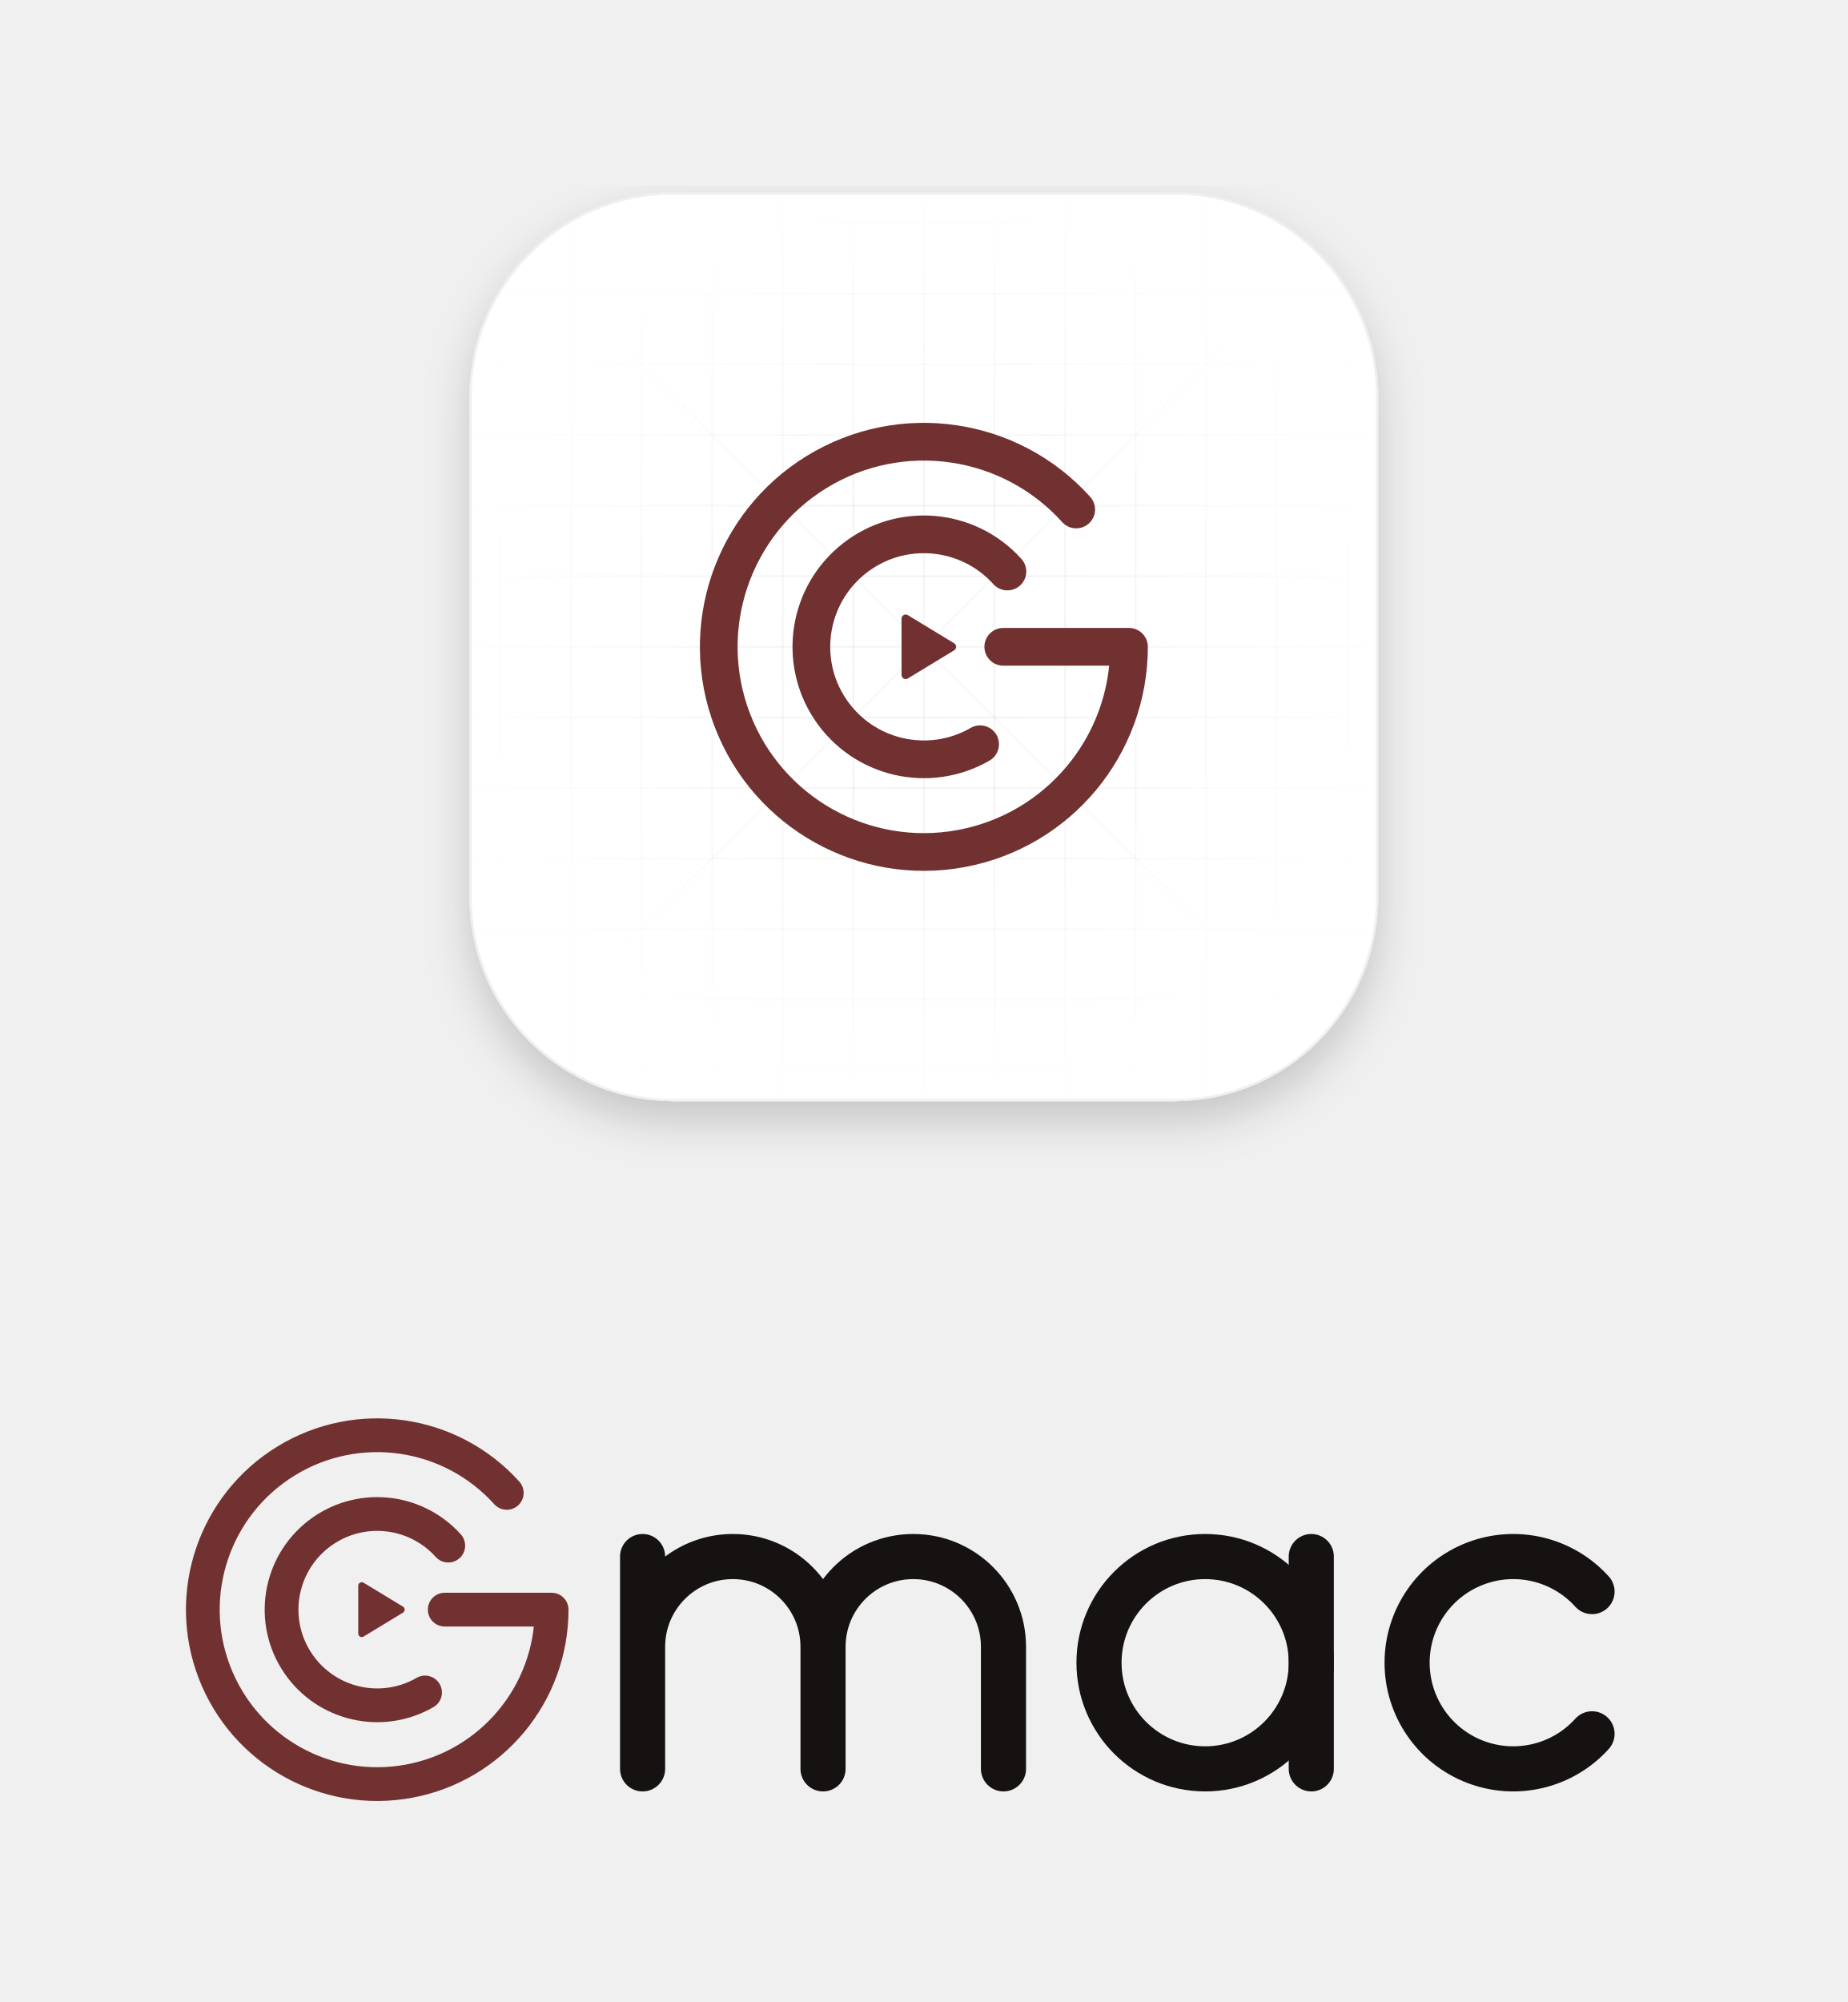
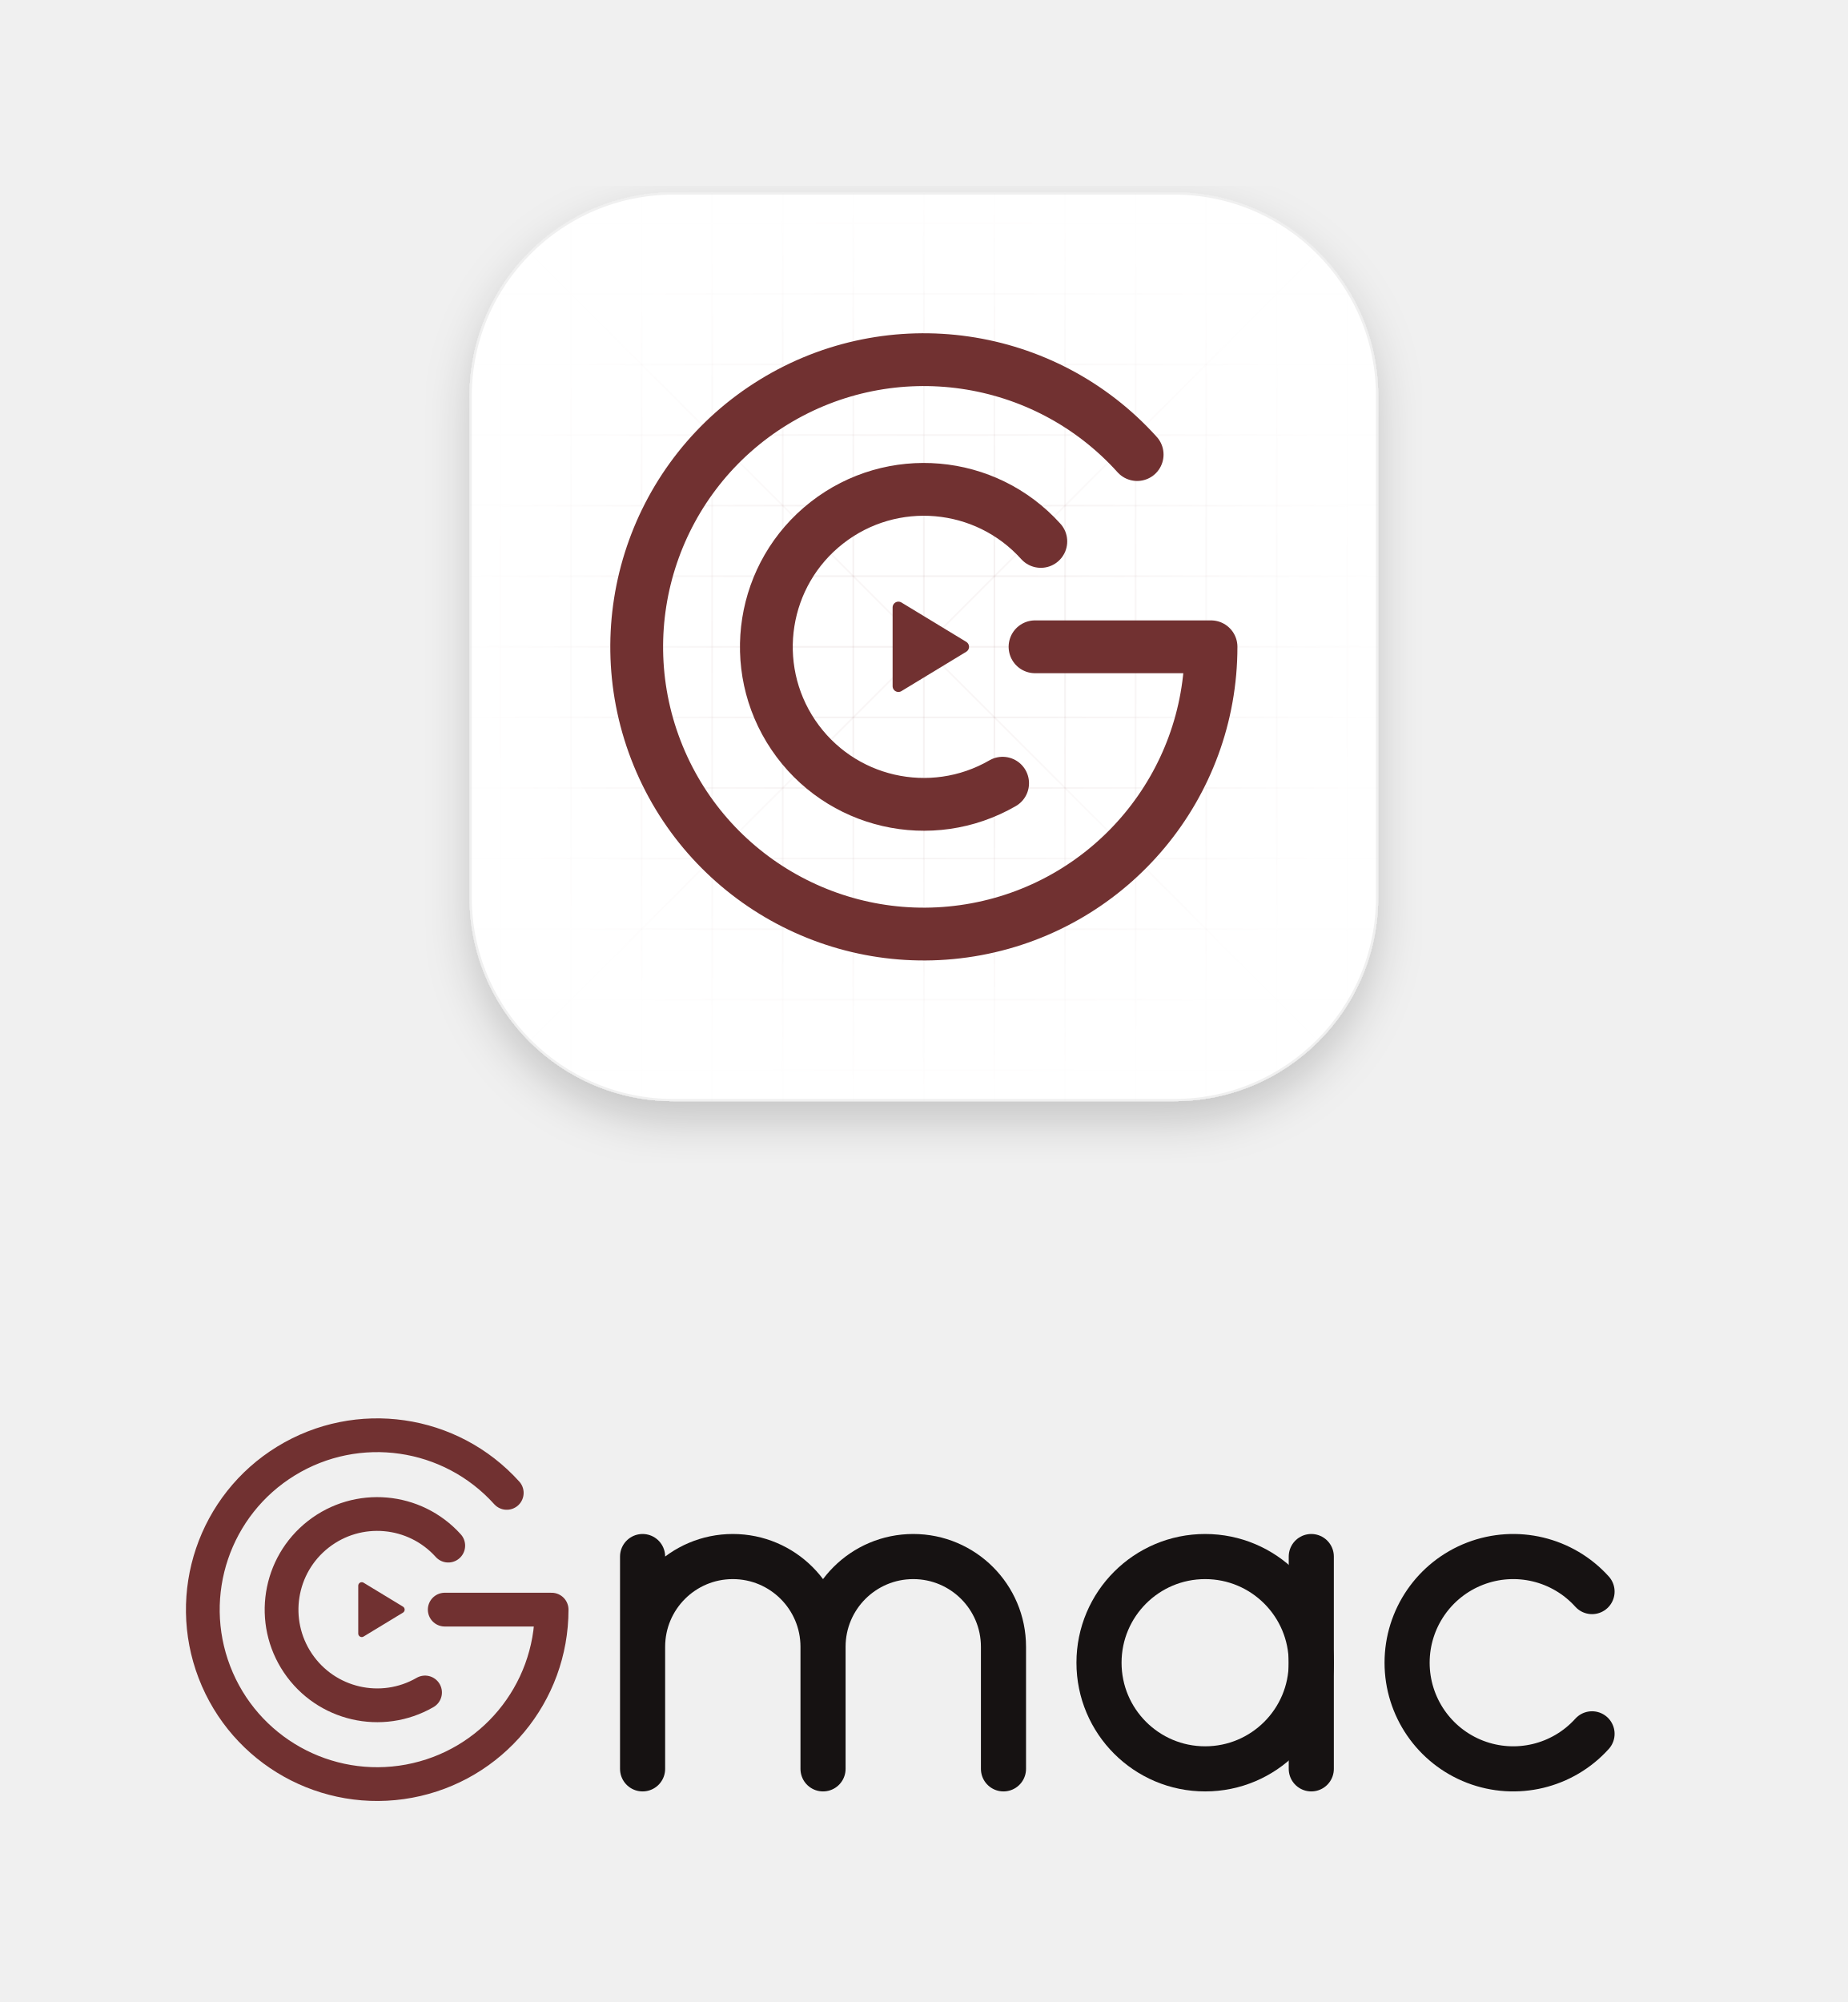
<svg xmlns="http://www.w3.org/2000/svg" viewBox="0 0 360 390" width="360" height="390" fill="none">
  <style>
    .theme-dark { display: none; }
    .g-arc { stroke: #713131; }
    .g-play { fill: #713131; stroke: #713131; }
    .word-ink { stroke: #161212; }
    @media (prefers-color-scheme: dark) {
      .theme-light { display: none; }
      .theme-dark { display: inline; }
      .g-arc { stroke: #E09898; }
      .g-play { fill: #D98282; stroke: #D98282; }
      .word-ink { stroke: #F5ECEC; }
    }
  </style>
  <defs>
    <filter id="stacked-shadow-light" x="60" y="76" width="904" height="904" filterUnits="userSpaceOnUse" color-interpolation-filters="sRGB">
      <feDropShadow dx="0" dy="18" stdDeviation="20" flood-color="#000000" flood-opacity="0.18" />
    </filter>
    <filter id="stacked-shadow-dark" x="60" y="76" width="904" height="904" filterUnits="userSpaceOnUse" color-interpolation-filters="sRGB">
      <feDropShadow dx="0" dy="18" stdDeviation="20" flood-color="#000000" flood-opacity="0.45" />
    </filter>
    <clipPath id="stacked-clip">
      <rect x="100" y="100" width="824" height="824" rx="185" />
    </clipPath>
    <radialGradient id="stacked-maskgrad" cx="50%" cy="50%" r="50%">
      <stop offset="25%" stop-color="#FFFFFF" stop-opacity="1" />
      <stop offset="100%" stop-color="#FFFFFF" stop-opacity="0.05" />
    </radialGradient>
    <mask id="stacked-mask">
      <rect x="100" y="100" width="824" height="824" fill="url(#stacked-maskgrad)" />
    </mask>
    <linearGradient id="stacked-bg-dark" x1="0%" y1="0%" x2="0%" y2="100%">
      <stop offset="0%" stop-color="#281D1D" />
      <stop offset="100%" stop-color="#191212" />
    </linearGradient>
  </defs>
  <g transform="translate(70 16) scale(0.2148438)">
    <g class="theme-light">
      <g filter="url(#stacked-shadow-light)">
        <rect x="100" y="100" width="824" height="824" rx="185" fill="#FFFFFF" />
      </g>
      <g clip-path="url(#stacked-clip)">
        <g mask="url(#stacked-mask)">
          <g stroke="#713131" stroke-opacity="0.065" stroke-width="1.5">
            <line x1="128" y1="100" x2="128" y2="924" />
            <line x1="100" y1="128" x2="924" y2="128" />
            <line x1="192" y1="100" x2="192" y2="924" />
            <line x1="100" y1="192" x2="924" y2="192" />
            <line x1="256" y1="100" x2="256" y2="924" />
            <line x1="100" y1="256" x2="924" y2="256" />
            <line x1="320" y1="100" x2="320" y2="924" />
            <line x1="100" y1="320" x2="924" y2="320" />
            <line x1="384" y1="100" x2="384" y2="924" />
            <line x1="100" y1="384" x2="924" y2="384" />
            <line x1="448" y1="100" x2="448" y2="924" />
            <line x1="100" y1="448" x2="924" y2="448" />
            <line x1="512" y1="100" x2="512" y2="924" />
            <line x1="100" y1="512" x2="924" y2="512" />
            <line x1="576" y1="100" x2="576" y2="924" />
            <line x1="100" y1="576" x2="924" y2="576" />
            <line x1="640" y1="100" x2="640" y2="924" />
            <line x1="100" y1="640" x2="924" y2="640" />
            <line x1="704" y1="100" x2="704" y2="924" />
            <line x1="100" y1="704" x2="924" y2="704" />
            <line x1="768" y1="100" x2="768" y2="924" />
            <line x1="100" y1="768" x2="924" y2="768" />
            <line x1="832" y1="100" x2="832" y2="924" />
            <line x1="100" y1="832" x2="924" y2="832" />
            <line x1="896" y1="100" x2="896" y2="924" />
            <line x1="100" y1="896" x2="924" y2="896" />
          </g>
          <g stroke="#713131" stroke-opacity="0.04" stroke-width="1.5">
            <line x1="100" y1="100" x2="924" y2="924" />
            <line x1="924" y1="100" x2="100" y2="924" />
          </g>
        </g>
      </g>
      <rect x="101" y="101" width="822" height="822" rx="184" stroke="#000000" stroke-opacity="0.06" stroke-width="2" />
-       <g transform="translate(212 212) scale(1.5)">
+       <g transform="translate(92 92) scale(2.1)">
        <path d="M 189 183 L 217 200 L 189 217 Z" fill="#713131" stroke="#713131" stroke-width="5" stroke-linejoin="round" />
        <path d="M 292.1 117.0 A 124 124 0 1 0 324 200 L 248 200" stroke="#713131" stroke-width="22.8" stroke-linecap="round" stroke-linejoin="round" />
        <path d="M 250.5 154.5 A 68 68 0 1 0 234.0 258.9" stroke="#713131" stroke-width="22.8" stroke-linecap="round" stroke-linejoin="round" />
      </g>
    </g>
    <g class="theme-dark">
      <g filter="url(#stacked-shadow-dark)">
        <rect x="100" y="100" width="824" height="824" rx="185" fill="url(#stacked-bg-dark)" />
      </g>
      <g clip-path="url(#stacked-clip)">
        <g mask="url(#stacked-mask)">
          <g stroke="#E09898" stroke-opacity="0.09" stroke-width="1.5">
            <line x1="128" y1="100" x2="128" y2="924" />
            <line x1="100" y1="128" x2="924" y2="128" />
            <line x1="192" y1="100" x2="192" y2="924" />
            <line x1="100" y1="192" x2="924" y2="192" />
            <line x1="256" y1="100" x2="256" y2="924" />
            <line x1="100" y1="256" x2="924" y2="256" />
            <line x1="320" y1="100" x2="320" y2="924" />
            <line x1="100" y1="320" x2="924" y2="320" />
            <line x1="384" y1="100" x2="384" y2="924" />
            <line x1="100" y1="384" x2="924" y2="384" />
            <line x1="448" y1="100" x2="448" y2="924" />
            <line x1="100" y1="448" x2="924" y2="448" />
            <line x1="512" y1="100" x2="512" y2="924" />
            <line x1="100" y1="512" x2="924" y2="512" />
            <line x1="576" y1="100" x2="576" y2="924" />
            <line x1="100" y1="576" x2="924" y2="576" />
            <line x1="640" y1="100" x2="640" y2="924" />
            <line x1="100" y1="640" x2="924" y2="640" />
            <line x1="704" y1="100" x2="704" y2="924" />
            <line x1="100" y1="704" x2="924" y2="704" />
            <line x1="768" y1="100" x2="768" y2="924" />
            <line x1="100" y1="768" x2="924" y2="768" />
            <line x1="832" y1="100" x2="832" y2="924" />
            <line x1="100" y1="832" x2="924" y2="832" />
            <line x1="896" y1="100" x2="896" y2="924" />
            <line x1="100" y1="896" x2="924" y2="896" />
          </g>
          <g stroke="#E09898" stroke-opacity="0.055" stroke-width="1.5">
            <line x1="100" y1="100" x2="924" y2="924" />
            <line x1="924" y1="100" x2="100" y2="924" />
          </g>
        </g>
      </g>
      <rect x="101" y="101" width="822" height="822" rx="184" stroke="#FFFFFF" stroke-opacity="0.16" stroke-width="2" />
-       <g transform="translate(212 212) scale(1.5)">
+       <g transform="translate(92 92) scale(2.1)">
        <path d="M 189 183 L 217 200 L 189 217 Z" fill="#D98282" stroke="#D98282" stroke-width="5" stroke-linejoin="round" />
        <path d="M 292.1 117.0 A 124 124 0 1 0 324 200 L 248 200" stroke="#F5ECEC" stroke-width="22.8" stroke-linecap="round" stroke-linejoin="round" />
        <path d="M 250.5 154.5 A 68 68 0 1 0 234.0 258.9" stroke="#F5ECEC" stroke-width="22.8" stroke-linecap="round" stroke-linejoin="round" />
      </g>
    </g>
  </g>
  <g transform="translate(28 266) scale(1.034)">
    <g transform="translate(-9 -7) scale(0.265)">
      <path class="g-play" d="M 189 183 L 217 200 L 189 217 Z" stroke-width="5" stroke-linejoin="round" />
      <path class="g-arc" d="M 292.1 117.0 A 124 124 0 1 0 324 200 L 248 200" stroke-width="24" stroke-linecap="round" stroke-linejoin="round" />
      <path class="g-arc" d="M 250.5 154.5 A 68 68 0 1 0 234.0 258.9" stroke-width="24" stroke-linecap="round" stroke-linejoin="round" />
    </g>
    <g class="word-ink" stroke-width="8.5" stroke-linecap="round" stroke-linejoin="round">
      <path d="M 94 36 L 94 76 M 94 53 A 17 17 0 0 1 128 53 L 128 76 M 128 53 A 17 17 0 0 1 162 53 L 162 76" />
      <circle cx="200" cy="56" r="20" />
      <path d="M 220 36 L 220 76" />
      <path d="M 272.9 42.6 A 20 20 0 1 0 272.9 69.4" />
    </g>
  </g>
</svg>
